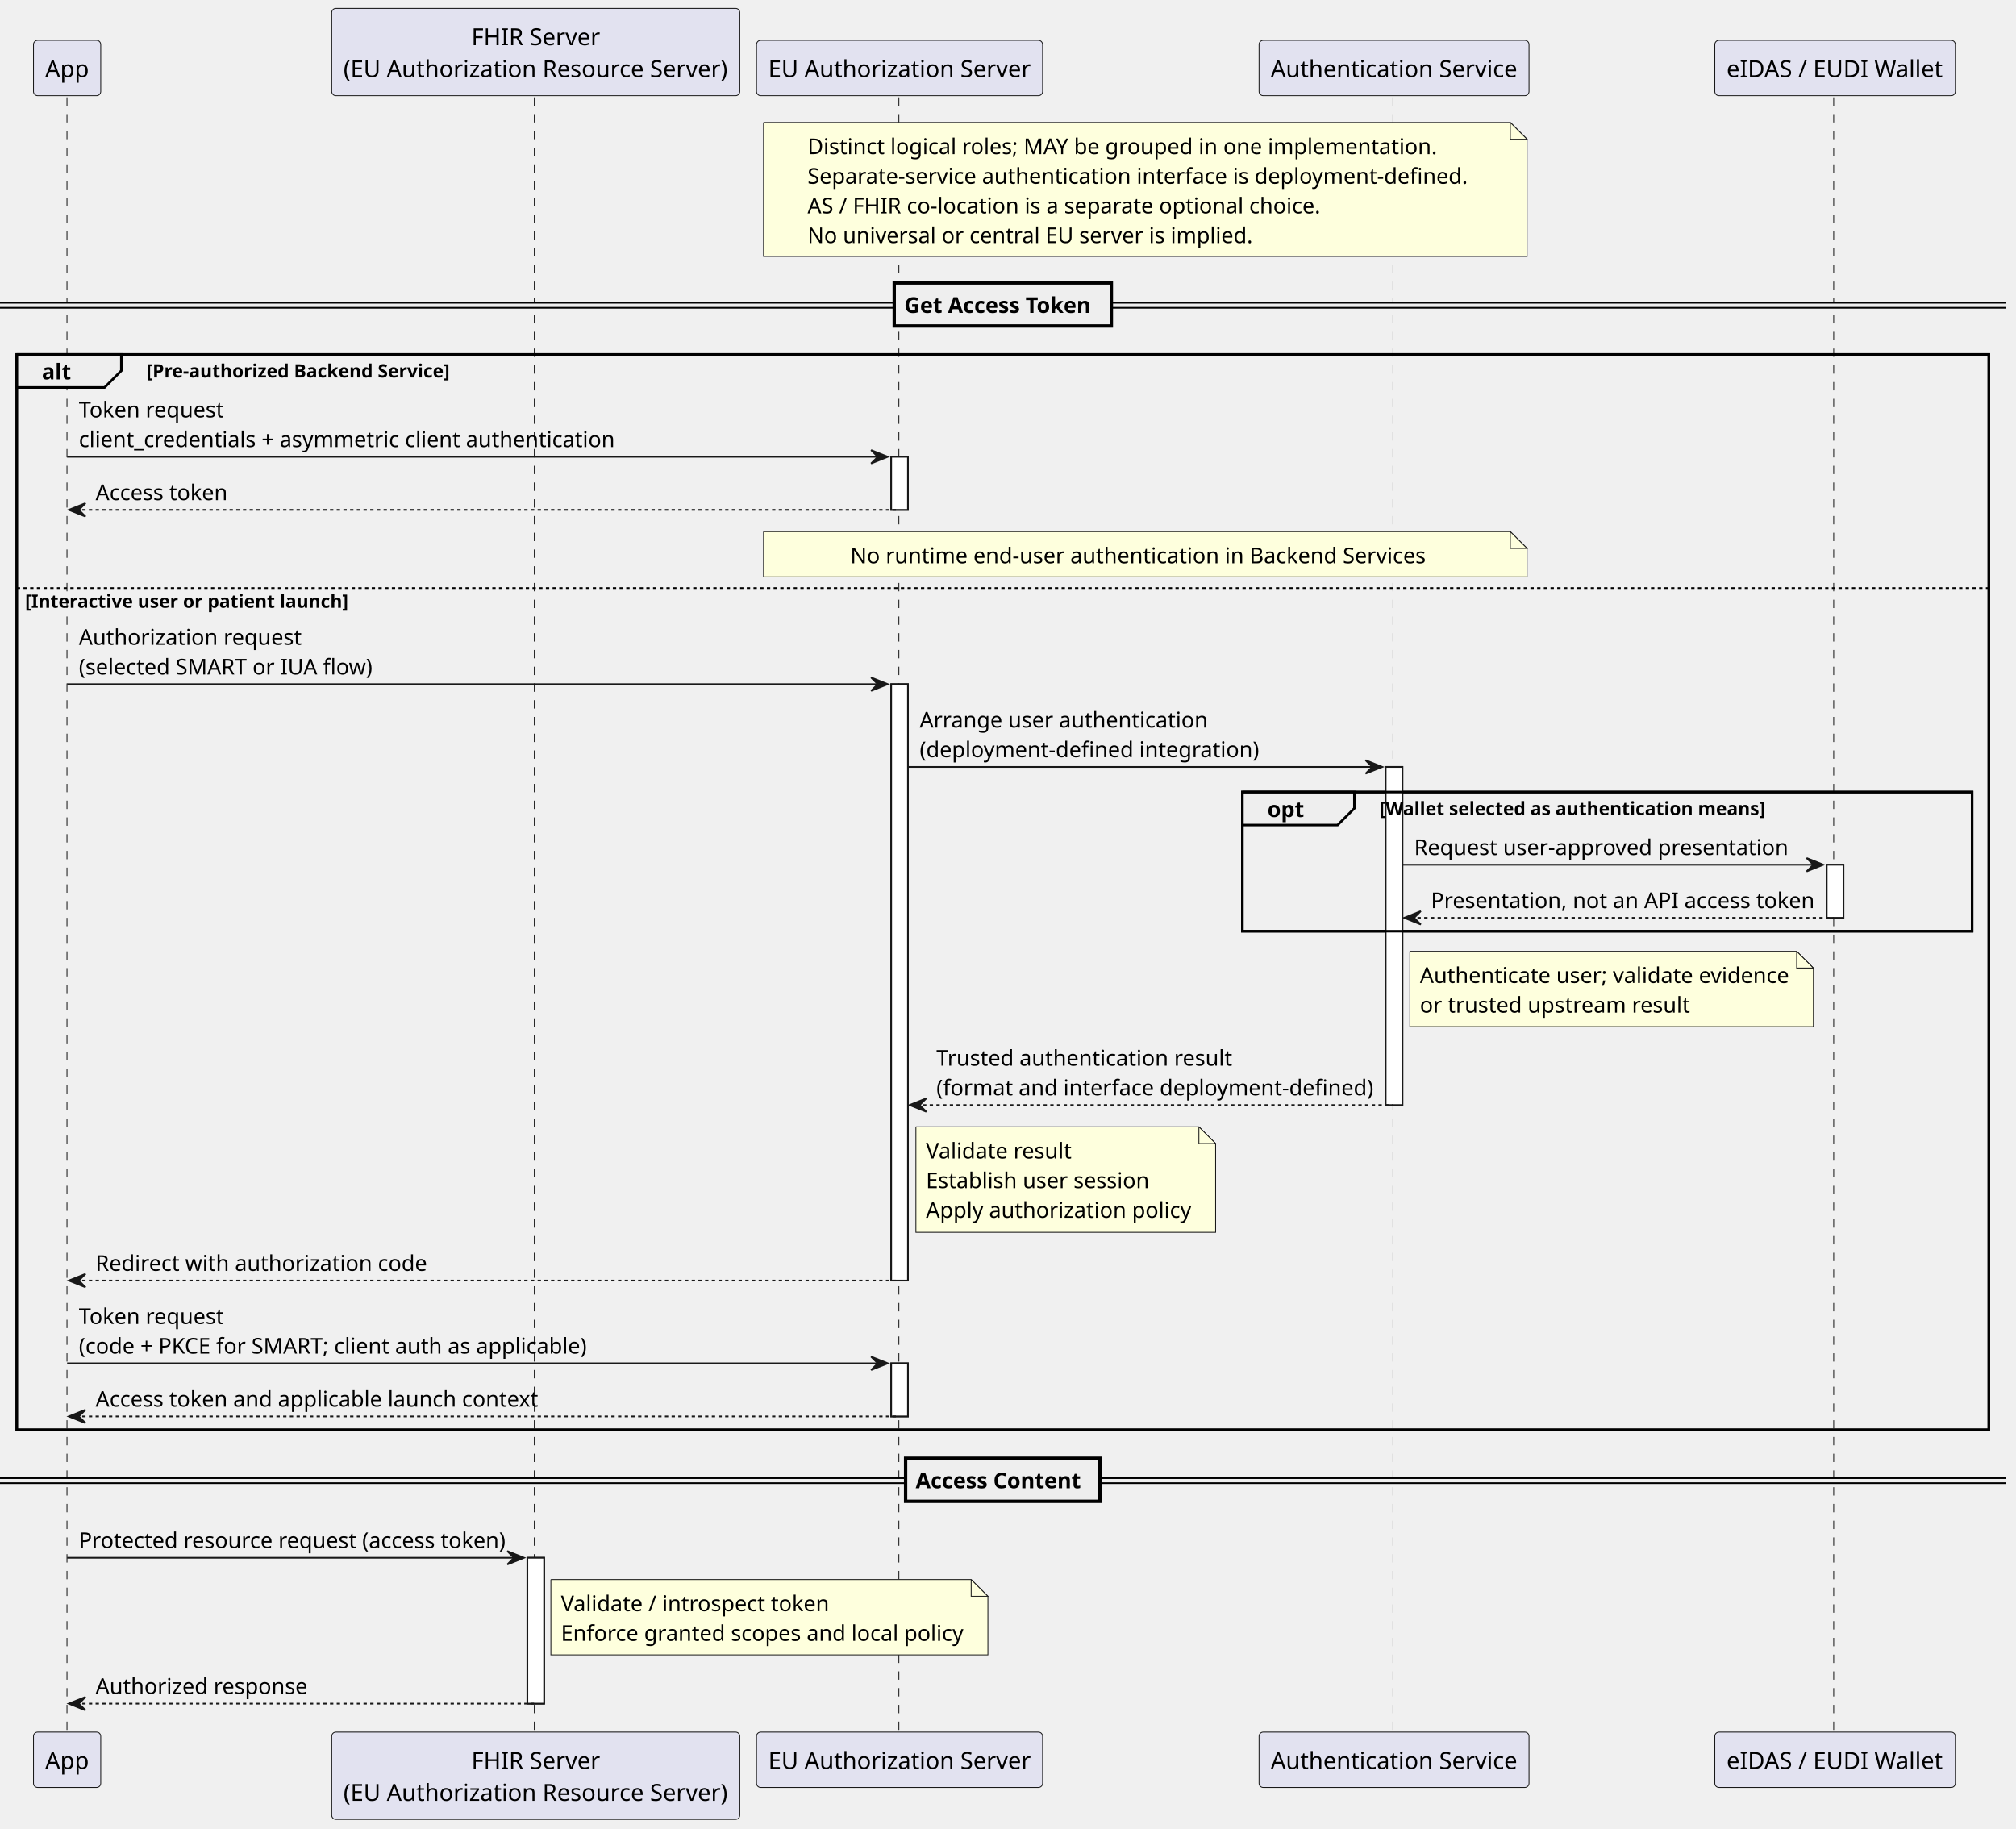
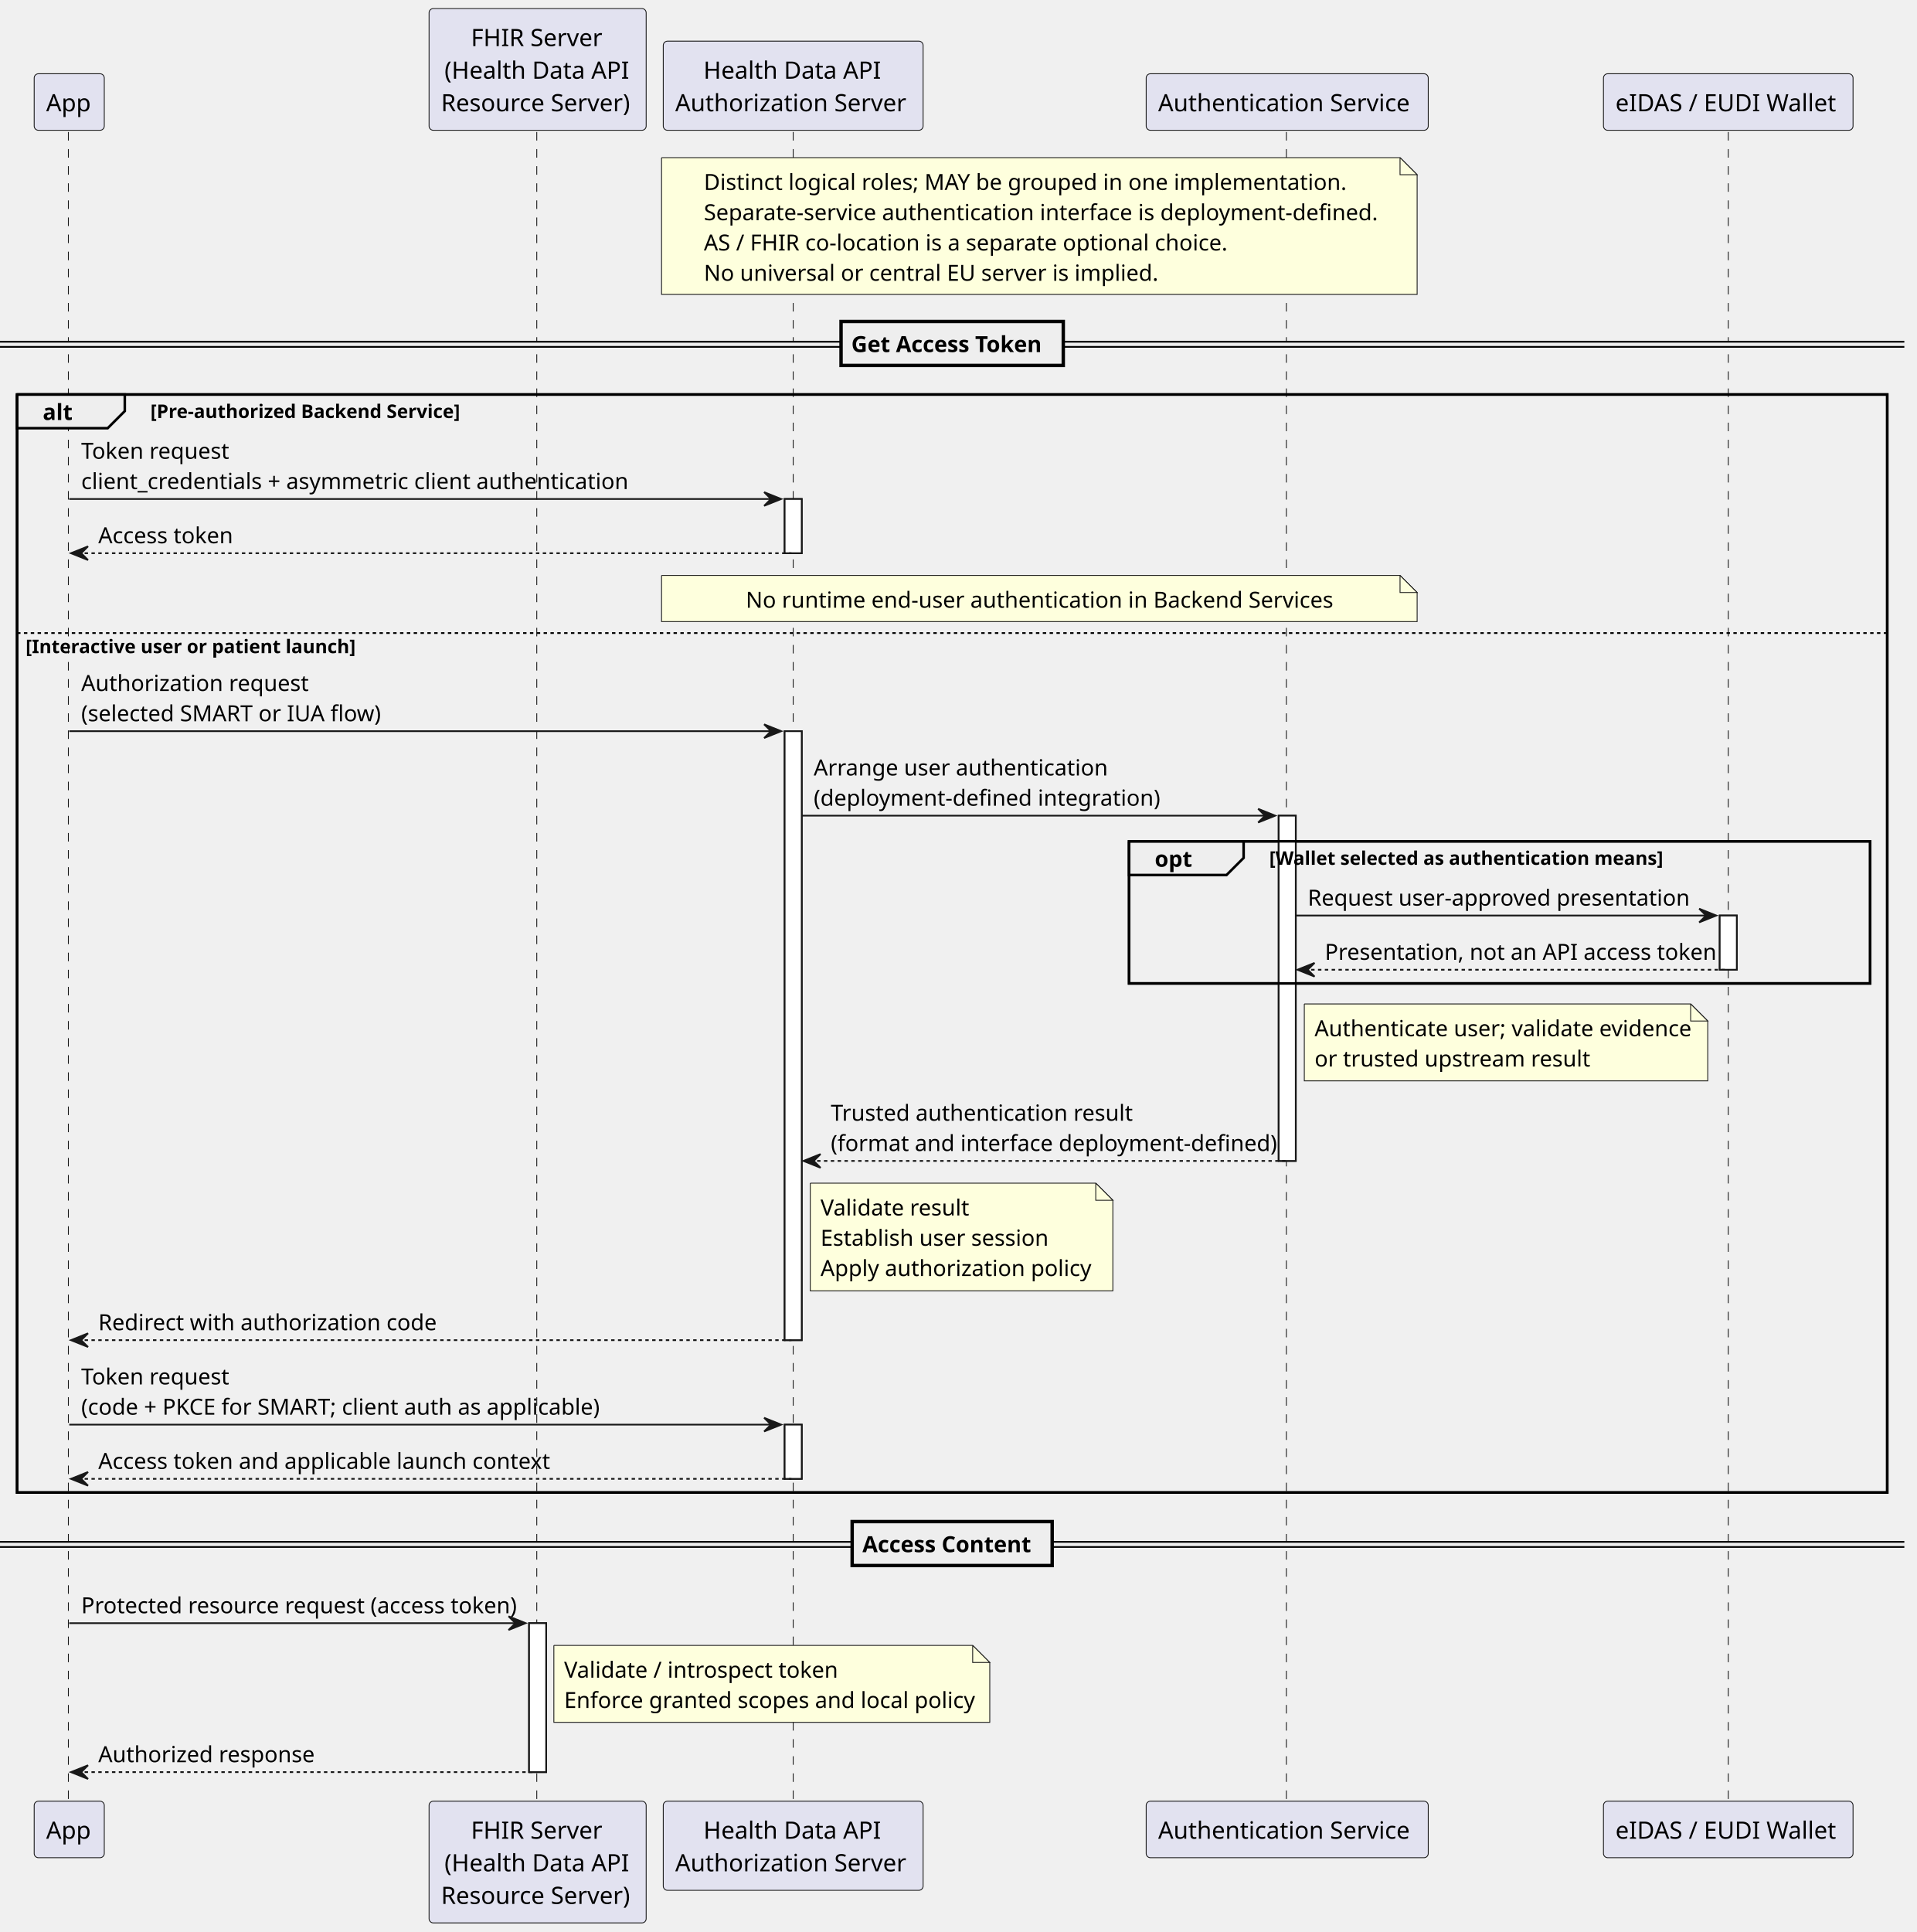
- <svg xmlns="http://www.w3.org/2000/svg" contentStyleType="text/css" data-diagram-type="SEQUENCE" preserveAspectRatio="none" version="1.1" viewBox="0 0 1204 1092" zoomAndPan="magnify">
+ <svg xmlns="http://www.w3.org/2000/svg" contentStyleType="text/css" preserveAspectRatio="none" version="1.1" viewBox="0 0 1121 1130" zoomAndPan="magnify">
  <defs />
  <g>
-     <g>
-       <rect fill="#FFFFFF" height="87.118" style="stroke:#181818;stroke-width:1;" width="10" x="314.962" y="930.298" />
-     </g>
-     <g>
-       <rect fill="#FFFFFF" height="31.706" style="stroke:#181818;stroke-width:1;" width="10" x="532.238" y="272.784" />
-     </g>
-     <g>
-       <rect fill="#FFFFFF" height="356.178" style="stroke:#181818;stroke-width:1;" width="10" x="532.238" y="408.59" />
-     </g>
-     <g>
-       <rect fill="#FFFFFF" height="31.706" style="stroke:#181818;stroke-width:1;" width="10" x="532.238" y="814.18" />
-     </g>
-     <g>
-       <rect fill="#FFFFFF" height="201.942" style="stroke:#181818;stroke-width:1;" width="10" x="827.552" y="458.002" />
-     </g>
-     <g>
-       <rect fill="#FFFFFF" height="31.706" style="stroke:#181818;stroke-width:1;" width="10" x="1090.95" y="516.414" />
-     </g>
-     <rect fill="none" height="642.22" style="stroke:#000000;stroke-width:1.5;" width="1177.777" x="10" y="211.666" />
-     <rect fill="none" height="83.118" style="stroke:#000000;stroke-width:1.5;" width="435.837" x="741.94" y="473.002" />
-     <g>
-       <rect fill="#000000" fill-opacity="0" height="977.28" width="8" x="36.083" y="58.136" />
-       <line style="stroke:#181818;stroke-width:0.5;stroke-dasharray:5.0,5.0;" x1="40" x2="40" y1="58.136" y2="1035.416" />
-     </g>
-     <g>
-       <rect fill="#000000" fill-opacity="0" height="977.28" width="8" x="315.962" y="58.136" />
-       <line style="stroke:#181818;stroke-width:0.5;stroke-dasharray:5.0,5.0;" x1="319.107" x2="319.107" y1="58.136" y2="1035.416" />
-     </g>
-     <g>
-       <rect fill="#000000" fill-opacity="0" height="977.28" width="8" x="533.238" y="58.136" />
-       <line style="stroke:#181818;stroke-width:0.5;stroke-dasharray:5.0,5.0;" x1="536.818" x2="536.818" y1="58.136" y2="1035.416" />
-     </g>
-     <g>
-       <rect fill="#000000" fill-opacity="0" height="977.28" width="8" x="828.552" y="58.136" />
-       <line style="stroke:#181818;stroke-width:0.5;stroke-dasharray:5.0,5.0;" x1="831.94" x2="831.94" y1="58.136" y2="1035.416" />
-     </g>
-     <g>
-       <rect fill="#000000" fill-opacity="0" height="977.28" width="8" x="1091.95" y="58.136" />
-       <line style="stroke:#181818;stroke-width:0.5;stroke-dasharray:5.0,5.0;" x1="1095.123" x2="1095.123" y1="58.136" y2="1035.416" />
-     </g>
-     <g class="participant participant-head" data-participant="App">
-       <rect fill="#E2E2F0" height="33.068" rx="2.5" ry="2.5" style="stroke:#181818;stroke-width:0.5;" width="40.166" x="20" y="24.068" />
-       <text fill="#000000" font-family="sans-serif" font-size="14" lengthAdjust="spacing" textLength="26.166" x="27" y="46.034">App</text>
-     </g>
-     <g class="participant participant-tail" data-participant="App">
-       <rect fill="#E2E2F0" height="33.068" rx="2.5" ry="2.5" style="stroke:#181818;stroke-width:0.5;" width="40.166" x="20" y="1034.416" />
-       <text fill="#000000" font-family="sans-serif" font-size="14" lengthAdjust="spacing" textLength="26.166" x="27" y="1056.382">App</text>
-     </g>
-     <g class="participant participant-head" data-participant="FHIR">
-       <rect fill="#E2E2F0" height="52.136" rx="2.5" ry="2.5" style="stroke:#181818;stroke-width:0.5;" width="243.711" x="198.107" y="5" />
-       <text fill="#000000" font-family="sans-serif" font-size="14" lengthAdjust="spacing" textLength="76.888" x="281.518" y="26.966">FHIR Server</text>
-       <text fill="#000000" font-family="sans-serif" font-size="14" lengthAdjust="spacing" textLength="229.711" x="205.107" y="46.034">(EU Authorization Resource Server)</text>
-     </g>
-     <g class="participant participant-tail" data-participant="FHIR">
-       <rect fill="#E2E2F0" height="52.136" rx="2.5" ry="2.5" style="stroke:#181818;stroke-width:0.5;" width="243.711" x="198.107" y="1034.416" />
-       <text fill="#000000" font-family="sans-serif" font-size="14" lengthAdjust="spacing" textLength="76.888" x="281.518" y="1056.382">FHIR Server</text>
-       <text fill="#000000" font-family="sans-serif" font-size="14" lengthAdjust="spacing" textLength="229.711" x="205.107" y="1075.45">(EU Authorization Resource Server)</text>
-     </g>
-     <g class="participant participant-head" data-participant="AS">
-       <rect fill="#E2E2F0" height="33.068" rx="2.5" ry="2.5" style="stroke:#181818;stroke-width:0.5;" width="170.841" x="451.818" y="24.068" />
-       <text fill="#000000" font-family="sans-serif" font-size="14" lengthAdjust="spacing" textLength="156.841" x="458.818" y="46.034">EU Authorization Server</text>
-     </g>
-     <g class="participant participant-tail" data-participant="AS">
-       <rect fill="#E2E2F0" height="33.068" rx="2.5" ry="2.5" style="stroke:#181818;stroke-width:0.5;" width="170.841" x="451.818" y="1034.416" />
-       <text fill="#000000" font-family="sans-serif" font-size="14" lengthAdjust="spacing" textLength="156.841" x="458.818" y="1056.382">EU Authorization Server</text>
-     </g>
-     <g class="participant participant-head" data-participant="AuthN">
-       <rect fill="#E2E2F0" height="33.068" rx="2.5" ry="2.5" style="stroke:#181818;stroke-width:0.5;" width="161.223" x="751.94" y="24.068" />
-       <text fill="#000000" font-family="sans-serif" font-size="14" lengthAdjust="spacing" textLength="147.223" x="758.94" y="46.034">Authentication Service</text>
-     </g>
-     <g class="participant participant-tail" data-participant="AuthN">
-       <rect fill="#E2E2F0" height="33.068" rx="2.5" ry="2.5" style="stroke:#181818;stroke-width:0.5;" width="161.223" x="751.94" y="1034.416" />
-       <text fill="#000000" font-family="sans-serif" font-size="14" lengthAdjust="spacing" textLength="147.223" x="758.94" y="1056.382">Authentication Service</text>
-     </g>
-     <g class="participant participant-head" data-participant="eIDAS">
-       <rect fill="#E2E2F0" height="33.068" rx="2.5" ry="2.5" style="stroke:#181818;stroke-width:0.5;" width="143.654" x="1024.123" y="24.068" />
-       <text fill="#000000" font-family="sans-serif" font-size="14" lengthAdjust="spacing" textLength="129.654" x="1031.123" y="46.034">eIDAS / EUDI Wallet</text>
-     </g>
-     <g class="participant participant-tail" data-participant="eIDAS">
-       <rect fill="#E2E2F0" height="33.068" rx="2.5" ry="2.5" style="stroke:#181818;stroke-width:0.5;" width="143.654" x="1024.123" y="1034.416" />
-       <text fill="#000000" font-family="sans-serif" font-size="14" lengthAdjust="spacing" textLength="129.654" x="1031.123" y="1056.382">eIDAS / EUDI Wallet</text>
-     </g>
-     <g>
-       <rect fill="#FFFFFF" height="87.118" style="stroke:#181818;stroke-width:1;" width="10" x="314.962" y="930.298" />
-     </g>
-     <g>
-       <rect fill="#FFFFFF" height="31.706" style="stroke:#181818;stroke-width:1;" width="10" x="532.238" y="272.784" />
-     </g>
-     <g>
-       <rect fill="#FFFFFF" height="356.178" style="stroke:#181818;stroke-width:1;" width="10" x="532.238" y="408.59" />
-     </g>
-     <g>
-       <rect fill="#FFFFFF" height="31.706" style="stroke:#181818;stroke-width:1;" width="10" x="532.238" y="814.18" />
-     </g>
-     <g>
-       <rect fill="#FFFFFF" height="201.942" style="stroke:#181818;stroke-width:1;" width="10" x="827.552" y="458.002" />
-     </g>
-     <g>
-       <rect fill="#FFFFFF" height="31.706" style="stroke:#181818;stroke-width:1;" width="10" x="1090.95" y="516.414" />
-     </g>
-     <path d="M456,73.136 L456,153.136 L912,153.136 L912,83.136 L902,73.136 L456,73.136" fill="#FEFFDD" style="stroke:#181818;stroke-width:0.5;" />
-     <path d="M902,73.136 L902,83.136 L912,83.136 L902,73.136" fill="#FEFFDD" style="stroke:#181818;stroke-width:0.5;" />
-     <text fill="#000000" font-family="sans-serif" font-size="13" lengthAdjust="spacing" textLength="377.325" x="482.261" y="92.033">Distinct logical roles; MAY be grouped in one implementation.</text>
-     <text fill="#000000" font-family="sans-serif" font-size="13" lengthAdjust="spacing" textLength="394.823" x="482.261" y="109.739">Separate-service authentication interface is deployment-defined.</text>
-     <text fill="#000000" font-family="sans-serif" font-size="13" lengthAdjust="spacing" textLength="306.592" x="482.261" y="127.445">AS / FHIR co-location is a separate optional choice.</text>
-     <text fill="#000000" font-family="sans-serif" font-size="13" lengthAdjust="spacing" textLength="266.123" x="482.261" y="145.151">No universal or central EU server is implied.</text>
-     <rect fill="#EEEEEE" height="3" style="stroke:#EEEEEE;stroke-width:1;" width="1197.777" x="0" y="180.813" />
-     <line style="stroke:#000000;stroke-width:1;" x1="0" x2="1197.777" y1="180.813" y2="180.813" />
-     <line style="stroke:#000000;stroke-width:1;" x1="0" x2="1197.777" y1="183.813" y2="183.813" />
-     <rect fill="#EEEEEE" height="25.706" style="stroke:#000000;stroke-width:2;" width="129.674" x="534.051" y="168.96" />
-     <text fill="#000000" font-family="sans-serif" font-size="13" font-weight="bold" lengthAdjust="spacing" textLength="112.294" x="540.051" y="186.857">Get Access Token</text>
-     <path d="M10,211.666 L72.459,211.666 L72.459,221.372 L62.459,231.372 L10,231.372 L10,211.666" fill="#EEEEEE" style="stroke:#000000;stroke-width:1.5;" />
-     <rect fill="none" height="642.22" style="stroke:#000000;stroke-width:1.5;" width="1177.777" x="10" y="211.666" />
-     <text fill="#000000" font-family="sans-serif" font-size="13" font-weight="bold" lengthAdjust="spacing" textLength="17.459" x="25" y="226.563">alt</text>
-     <text fill="#000000" font-family="sans-serif" font-size="11" font-weight="bold" lengthAdjust="spacing" textLength="181.334" x="87.459" y="225.425">[Pre-authorized Backend Service]</text>
-     <g class="message" data-participant-1="App" data-participant-2="AS">
-       <polygon fill="#181818" points="520.238,268.784,530.238,272.784,520.238,276.784,524.238,272.784" style="stroke:#181818;stroke-width:1;" />
-       <line style="stroke:#181818;stroke-width:1;" x1="40.083" x2="526.238" y1="272.784" y2="272.784" />
-       <text fill="#000000" font-family="sans-serif" font-size="13" lengthAdjust="spacing" textLength="87.763" x="47.083" y="249.269">Token request</text>
-       <text fill="#000000" font-family="sans-serif" font-size="13" lengthAdjust="spacing" textLength="320.359" x="47.083" y="266.975">client_credentials + asymmetric client authentication</text>
-     </g>
-     <g class="message" data-participant-1="AS" data-participant-2="App">
-       <polygon fill="#181818" points="51.083,300.49,41.083,304.49,51.083,308.49,47.083,304.49" style="stroke:#181818;stroke-width:1;" />
-       <line style="stroke:#181818;stroke-width:1;stroke-dasharray:2.0,2.0;" x1="45.083" x2="536.238" y1="304.49" y2="304.49" />
-       <text fill="#000000" font-family="sans-serif" font-size="13" lengthAdjust="spacing" textLength="78.819" x="57.083" y="298.681">Access token</text>
-     </g>
-     <path d="M456,317.49 L456,344.49 L912,344.49 L912,327.49 L902,317.49 L456,317.49" fill="#FEFFDD" style="stroke:#181818;stroke-width:0.5;" />
-     <path d="M902,317.49 L902,327.49 L912,327.49 L902,317.49" fill="#FEFFDD" style="stroke:#181818;stroke-width:0.5;" />
-     <text fill="#000000" font-family="sans-serif" font-size="13" lengthAdjust="spacing" textLength="343.72" x="507.813" y="336.387">No runtime end-user authentication in Backend Services</text>
-     <line style="stroke:#000000;stroke-width:1;stroke-dasharray:2.0,2.0;" x1="10" x2="1187.777" y1="351.196" y2="351.196" />
-     <text fill="#000000" font-family="sans-serif" font-size="11" font-weight="bold" lengthAdjust="spacing" textLength="193.247" x="15" y="362.955">[Interactive user or patient launch]</text>
-     <g class="message" data-participant-1="App" data-participant-2="AS">
-       <polygon fill="#181818" points="520.238,404.59,530.238,408.59,520.238,412.59,524.238,408.59" style="stroke:#181818;stroke-width:1;" />
-       <line style="stroke:#181818;stroke-width:1;" x1="40.083" x2="526.238" y1="408.59" y2="408.59" />
-       <text fill="#000000" font-family="sans-serif" font-size="13" lengthAdjust="spacing" textLength="133.367" x="47.083" y="385.075">Authorization request</text>
-       <text fill="#000000" font-family="sans-serif" font-size="13" lengthAdjust="spacing" textLength="175.734" x="47.083" y="402.781">(selected SMART or IUA flow)</text>
-     </g>
-     <g class="message" data-participant-1="AS" data-participant-2="AuthN">
-       <polygon fill="#181818" points="815.552,454.002,825.552,458.002,815.552,462.002,819.552,458.002" style="stroke:#181818;stroke-width:1;" />
-       <line style="stroke:#181818;stroke-width:1;" x1="542.238" x2="821.552" y1="458.002" y2="458.002" />
-       <text fill="#000000" font-family="sans-serif" font-size="13" lengthAdjust="spacing" textLength="172.367" x="549.238" y="434.487">Arrange user authentication</text>
-       <text fill="#000000" font-family="sans-serif" font-size="13" lengthAdjust="spacing" textLength="203.281" x="549.238" y="452.193">(deployment-defined integration)</text>
-     </g>
-     <path d="M741.94,473.002 L808.858,473.002 L808.858,482.708 L798.858,492.708 L741.94,492.708 L741.94,473.002" fill="#EEEEEE" style="stroke:#000000;stroke-width:1.5;" />
-     <rect fill="none" height="83.118" style="stroke:#000000;stroke-width:1.5;" width="435.837" x="741.94" y="473.002" />
-     <text fill="#000000" font-family="sans-serif" font-size="13" font-weight="bold" lengthAdjust="spacing" textLength="21.918" x="756.94" y="487.899">opt</text>
-     <text fill="#000000" font-family="sans-serif" font-size="11" font-weight="bold" lengthAdjust="spacing" textLength="230.646" x="823.858" y="486.761">[Wallet selected as authentication means]</text>
-     <g class="message" data-participant-1="AuthN" data-participant-2="eIDAS">
-       <polygon fill="#181818" points="1078.95,512.414,1088.95,516.414,1078.95,520.414,1082.95,516.414" style="stroke:#181818;stroke-width:1;" />
-       <line style="stroke:#181818;stroke-width:1;" x1="837.552" x2="1084.95" y1="516.414" y2="516.414" />
-       <text fill="#000000" font-family="sans-serif" font-size="13" lengthAdjust="spacing" textLength="224.276" x="844.552" y="510.605">Request user-approved presentation</text>
-     </g>
-     <g class="message" data-participant-1="eIDAS" data-participant-2="AuthN">
-       <polygon fill="#181818" points="848.552,544.12,838.552,548.12,848.552,552.12,844.552,548.12" style="stroke:#181818;stroke-width:1;" />
-       <line style="stroke:#181818;stroke-width:1;stroke-dasharray:2.0,2.0;" x1="842.552" x2="1094.95" y1="548.12" y2="548.12" />
-       <text fill="#000000" font-family="sans-serif" font-size="13" lengthAdjust="spacing" textLength="229.398" x="854.552" y="542.311">Presentation, not an API access token</text>
-     </g>
-     <path d="M842,568.12 L842,613.12 L1083,613.12 L1083,578.12 L1073,568.12 L842,568.12" fill="#FEFFDD" style="stroke:#181818;stroke-width:0.5;" />
-     <path d="M1073,568.12 L1073,578.12 L1083,578.12 L1073,568.12" fill="#FEFFDD" style="stroke:#181818;stroke-width:0.5;" />
-     <text fill="#000000" font-family="sans-serif" font-size="13" lengthAdjust="spacing" textLength="220.766" x="848" y="587.017">Authenticate user; validate evidence</text>
-     <text fill="#000000" font-family="sans-serif" font-size="13" lengthAdjust="spacing" textLength="161.824" x="848" y="604.723">or trusted upstream result</text>
-     <g class="message" data-participant-1="AuthN" data-participant-2="AS">
-       <polygon fill="#181818" points="553.238,655.944,543.238,659.944,553.238,663.944,549.238,659.944" style="stroke:#181818;stroke-width:1;" />
-       <line style="stroke:#181818;stroke-width:1;stroke-dasharray:2.0,2.0;" x1="547.238" x2="831.552" y1="659.944" y2="659.944" />
-       <text fill="#000000" font-family="sans-serif" font-size="13" lengthAdjust="spacing" textLength="177.593" x="559.238" y="636.429">Trusted authentication result</text>
-       <text fill="#000000" font-family="sans-serif" font-size="13" lengthAdjust="spacing" textLength="261.313" x="559.238" y="654.135">(format and interface deployment-defined)</text>
-     </g>
-     <path d="M547,672.944 L547,735.944 L726,735.944 L726,682.944 L716,672.944 L547,672.944" fill="#FEFFDD" style="stroke:#181818;stroke-width:0.5;" />
-     <path d="M716,672.944 L716,682.944 L726,682.944 L716,672.944" fill="#FEFFDD" style="stroke:#181818;stroke-width:0.5;" />
-     <text fill="#000000" font-family="sans-serif" font-size="13" lengthAdjust="spacing" textLength="87.503" x="553" y="691.841">Validate result</text>
-     <text fill="#000000" font-family="sans-serif" font-size="13" lengthAdjust="spacing" textLength="133.393" x="553" y="709.547">Establish user session</text>
-     <text fill="#000000" font-family="sans-serif" font-size="13" lengthAdjust="spacing" textLength="158.47" x="553" y="727.253">Apply authorization policy</text>
-     <g class="message" data-participant-1="AS" data-participant-2="App">
-       <polygon fill="#181818" points="51.083,760.768,41.083,764.768,51.083,768.768,47.083,764.768" style="stroke:#181818;stroke-width:1;" />
-       <line style="stroke:#181818;stroke-width:1;stroke-dasharray:2.0,2.0;" x1="45.083" x2="536.238" y1="764.768" y2="764.768" />
-       <text fill="#000000" font-family="sans-serif" font-size="13" lengthAdjust="spacing" textLength="198.263" x="57.083" y="758.959">Redirect with authorization code</text>
-     </g>
-     <g class="message" data-participant-1="App" data-participant-2="AS">
-       <polygon fill="#181818" points="520.238,810.18,530.238,814.18,520.238,818.18,524.238,814.18" style="stroke:#181818;stroke-width:1;" />
-       <line style="stroke:#181818;stroke-width:1;" x1="40.083" x2="526.238" y1="814.18" y2="814.18" />
-       <text fill="#000000" font-family="sans-serif" font-size="13" lengthAdjust="spacing" textLength="87.763" x="47.083" y="790.665">Token request</text>
-       <text fill="#000000" font-family="sans-serif" font-size="13" lengthAdjust="spacing" textLength="303.589" x="47.083" y="808.371">(code + PKCE for SMART; client auth as applicable)</text>
-     </g>
-     <g class="message" data-participant-1="AS" data-participant-2="App">
-       <polygon fill="#181818" points="51.083,841.886,41.083,845.886,51.083,849.886,47.083,845.886" style="stroke:#181818;stroke-width:1;" />
-       <line style="stroke:#181818;stroke-width:1;stroke-dasharray:2.0,2.0;" x1="45.083" x2="536.238" y1="845.886" y2="845.886" />
-       <text fill="#000000" font-family="sans-serif" font-size="13" lengthAdjust="spacing" textLength="264.589" x="57.083" y="840.077">Access token and applicable launch context</text>
-     </g>
-     <rect fill="#EEEEEE" height="3" style="stroke:#EEEEEE;stroke-width:1;" width="1197.777" x="0" y="882.739" />
-     <line style="stroke:#000000;stroke-width:1;" x1="0" x2="1197.777" y1="882.739" y2="882.739" />
-     <line style="stroke:#000000;stroke-width:1;" x1="0" x2="1197.777" y1="885.739" y2="885.739" />
-     <rect fill="#EEEEEE" height="25.706" style="stroke:#000000;stroke-width:2;" width="116.076" x="540.85" y="870.886" />
-     <text fill="#000000" font-family="sans-serif" font-size="13" font-weight="bold" lengthAdjust="spacing" textLength="98.696" x="546.85" y="888.783">Access Content</text>
-     <g class="message" data-participant-1="App" data-participant-2="FHIR">
-       <polygon fill="#181818" points="302.962,926.298,312.962,930.298,302.962,934.298,306.962,930.298" style="stroke:#181818;stroke-width:1;" />
-       <line style="stroke:#181818;stroke-width:1;" x1="40.083" x2="308.962" y1="930.298" y2="930.298" />
-       <text fill="#000000" font-family="sans-serif" font-size="13" lengthAdjust="spacing" textLength="255.879" x="47.083" y="924.489">Protected resource request (access token)</text>
-     </g>
-     <path d="M329,943.298 L329,988.298 L590,988.298 L590,953.298 L580,943.298 L329,943.298" fill="#FEFFDD" style="stroke:#181818;stroke-width:0.5;" />
-     <path d="M580,943.298 L580,953.298 L590,953.298 L580,943.298" fill="#FEFFDD" style="stroke:#181818;stroke-width:0.5;" />
-     <text fill="#000000" font-family="sans-serif" font-size="13" lengthAdjust="spacing" textLength="160.758" x="335" y="962.195">Validate / introspect token</text>
-     <text fill="#000000" font-family="sans-serif" font-size="13" lengthAdjust="spacing" textLength="240.903" x="335" y="979.901">Enforce granted scopes and local policy</text>
-     <g class="message" data-participant-1="FHIR" data-participant-2="App">
-       <polygon fill="#181818" points="51.083,1013.416,41.083,1017.416,51.083,1021.416,47.083,1017.416" style="stroke:#181818;stroke-width:1;" />
-       <line style="stroke:#181818;stroke-width:1;stroke-dasharray:2.0,2.0;" x1="45.083" x2="318.962" y1="1017.416" y2="1017.416" />
-       <text fill="#000000" font-family="sans-serif" font-size="13" lengthAdjust="spacing" textLength="126.854" x="57.083" y="1011.607">Authorized response</text>
-     </g>
+     <rect fill="#FFFFFF" height="87.118" style="stroke:#181818;stroke-width:1.0;" width="10" x="309.5" y="949.366" />
+     <rect fill="#FFFFFF" height="31.706" style="stroke:#181818;stroke-width:1.0;" width="10" x="459" y="291.852" />
+     <rect fill="#FFFFFF" height="356.178" style="stroke:#181818;stroke-width:1.0;" width="10" x="459" y="427.658" />
+     <rect fill="#FFFFFF" height="31.706" style="stroke:#181818;stroke-width:1.0;" width="10" x="459" y="833.248" />
+     <rect fill="#FFFFFF" height="201.942" style="stroke:#181818;stroke-width:1.0;" width="10" x="748" y="477.07" />
+     <rect fill="#FFFFFF" height="31.706" style="stroke:#181818;stroke-width:1.0;" width="10" x="1006" y="535.482" />
+     <rect fill="none" height="642.22" style="stroke:#000000;stroke-width:1.5;" width="1094" x="10" y="230.734" />
+     <rect fill="none" height="83.118" style="stroke:#000000;stroke-width:1.5;" width="433.5" x="660.5" y="492.07" />
+     <line style="stroke:#181818;stroke-width:0.5;stroke-dasharray:5.0,5.0;" x1="40" x2="40" y1="77.204" y2="1054.484" />
+     <line style="stroke:#181818;stroke-width:0.5;stroke-dasharray:5.0,5.0;" x1="314" x2="314" y1="77.204" y2="1054.484" />
+     <line style="stroke:#181818;stroke-width:0.5;stroke-dasharray:5.0,5.0;" x1="464" x2="464" y1="77.204" y2="1054.484" />
+     <line style="stroke:#181818;stroke-width:0.5;stroke-dasharray:5.0,5.0;" x1="752.5" x2="752.5" y1="77.204" y2="1054.484" />
+     <line style="stroke:#181818;stroke-width:0.5;stroke-dasharray:5.0,5.0;" x1="1011" x2="1011" y1="77.204" y2="1054.484" />
+     <rect fill="#E2E2F0" height="33.068" rx="2.5" ry="2.5" style="stroke:#181818;stroke-width:0.5;" width="41" x="20" y="43.136" />
+     <text fill="#000000" font-family="sans-serif" font-size="14" lengthAdjust="spacing" textLength="27" x="27" y="65.102">App</text>
+     <rect fill="#E2E2F0" height="33.068" rx="2.5" ry="2.5" style="stroke:#181818;stroke-width:0.5;" width="41" x="20" y="1053.484" />
+     <text fill="#000000" font-family="sans-serif" font-size="14" lengthAdjust="spacing" textLength="27" x="27" y="1075.45">App</text>
+     <rect fill="#E2E2F0" height="71.204" rx="2.5" ry="2.5" style="stroke:#181818;stroke-width:0.5;" width="127" x="251" y="5" />
+     <text fill="#000000" font-family="sans-serif" font-size="14" lengthAdjust="spacing" textLength="78" x="275.5" y="26.966">FHIR Server</text>
+     <text fill="#000000" font-family="sans-serif" font-size="14" lengthAdjust="spacing" textLength="109" x="260" y="46.034">(Health Data API</text>
+     <text fill="#000000" font-family="sans-serif" font-size="14" lengthAdjust="spacing" textLength="113" x="258" y="65.102">Resource Server)</text>
+     <rect fill="#E2E2F0" height="71.204" rx="2.5" ry="2.5" style="stroke:#181818;stroke-width:0.5;" width="127" x="251" y="1053.484" />
+     <text fill="#000000" font-family="sans-serif" font-size="14" lengthAdjust="spacing" textLength="78" x="275.5" y="1075.45">FHIR Server</text>
+     <text fill="#000000" font-family="sans-serif" font-size="14" lengthAdjust="spacing" textLength="109" x="260" y="1094.518">(Health Data API</text>
+     <text fill="#000000" font-family="sans-serif" font-size="14" lengthAdjust="spacing" textLength="113" x="258" y="1113.586">Resource Server)</text>
+     <rect fill="#E2E2F0" height="52.136" rx="2.5" ry="2.5" style="stroke:#181818;stroke-width:0.5;" width="152" x="388" y="24.068" />
+     <text fill="#000000" font-family="sans-serif" font-size="14" lengthAdjust="spacing" textLength="105" x="411.5" y="46.034">Health Data API</text>
+     <text fill="#000000" font-family="sans-serif" font-size="14" lengthAdjust="spacing" textLength="138" x="395" y="65.102">Authorization Server</text>
+     <rect fill="#E2E2F0" height="52.136" rx="2.5" ry="2.5" style="stroke:#181818;stroke-width:0.5;" width="152" x="388" y="1053.484" />
+     <text fill="#000000" font-family="sans-serif" font-size="14" lengthAdjust="spacing" textLength="105" x="411.5" y="1075.45">Health Data API</text>
+     <text fill="#000000" font-family="sans-serif" font-size="14" lengthAdjust="spacing" textLength="138" x="395" y="1094.518">Authorization Server</text>
+     <rect fill="#E2E2F0" height="33.068" rx="2.5" ry="2.5" style="stroke:#181818;stroke-width:0.5;" width="165" x="670.5" y="43.136" />
+     <text fill="#000000" font-family="sans-serif" font-size="14" lengthAdjust="spacing" textLength="151" x="677.5" y="65.102">Authentication Service</text>
+     <rect fill="#E2E2F0" height="33.068" rx="2.5" ry="2.5" style="stroke:#181818;stroke-width:0.5;" width="165" x="670.5" y="1053.484" />
+     <text fill="#000000" font-family="sans-serif" font-size="14" lengthAdjust="spacing" textLength="151" x="677.5" y="1075.45">Authentication Service</text>
+     <rect fill="#E2E2F0" height="33.068" rx="2.5" ry="2.5" style="stroke:#181818;stroke-width:0.5;" width="146" x="938" y="43.136" />
+     <text fill="#000000" font-family="sans-serif" font-size="14" lengthAdjust="spacing" textLength="132" x="945" y="65.102">eIDAS / EUDI Wallet</text>
+     <rect fill="#E2E2F0" height="33.068" rx="2.5" ry="2.5" style="stroke:#181818;stroke-width:0.5;" width="146" x="938" y="1053.484" />
+     <text fill="#000000" font-family="sans-serif" font-size="14" lengthAdjust="spacing" textLength="132" x="945" y="1075.45">eIDAS / EUDI Wallet</text>
+     <rect fill="#FFFFFF" height="87.118" style="stroke:#181818;stroke-width:1.0;" width="10" x="309.5" y="949.366" />
+     <rect fill="#FFFFFF" height="31.706" style="stroke:#181818;stroke-width:1.0;" width="10" x="459" y="291.852" />
+     <rect fill="#FFFFFF" height="356.178" style="stroke:#181818;stroke-width:1.0;" width="10" x="459" y="427.658" />
+     <rect fill="#FFFFFF" height="31.706" style="stroke:#181818;stroke-width:1.0;" width="10" x="459" y="833.248" />
+     <rect fill="#FFFFFF" height="201.942" style="stroke:#181818;stroke-width:1.0;" width="10" x="748" y="477.07" />
+     <rect fill="#FFFFFF" height="31.706" style="stroke:#181818;stroke-width:1.0;" width="10" x="1006" y="535.482" />
+     <path d="M387,92.204 L387,172.204 L829,172.204 L829,102.204 L819,92.204 L387,92.204 " fill="#FEFFDD" style="stroke:#181818;stroke-width:0.5;" />
+     <path d="M819,92.204 L819,102.204 L829,102.204 L819,92.204 " fill="#FEFFDD" style="stroke:#181818;stroke-width:0.5;" />
+     <text fill="#000000" font-family="sans-serif" font-size="13" lengthAdjust="spacing" textLength="366" x="411.75" y="111.101">Distinct logical roles; MAY be grouped in one implementation.</text>
+     <text fill="#000000" font-family="sans-serif" font-size="13" lengthAdjust="spacing" textLength="384" x="411.75" y="128.807">Separate-service authentication interface is deployment-defined.</text>
+     <text fill="#000000" font-family="sans-serif" font-size="13" lengthAdjust="spacing" textLength="298" x="411.75" y="146.513">AS / FHIR co-location is a separate optional choice.</text>
+     <text fill="#000000" font-family="sans-serif" font-size="13" lengthAdjust="spacing" textLength="257" x="411.75" y="164.219">No universal or central EU server is implied.</text>
+     <rect fill="#EEEEEE" height="3" style="stroke:#EEEEEE;stroke-width:1.0;" width="1114" x="0" y="199.881" />
+     <line style="stroke:#000000;stroke-width:1.0;" x1="0" x2="1114" y1="199.881" y2="199.881" />
+     <line style="stroke:#000000;stroke-width:1.0;" x1="0" x2="1114" y1="202.881" y2="202.881" />
+     <rect fill="#EEEEEE" height="25.706" style="stroke:#000000;stroke-width:2.0;" width="130" x="492" y="188.028" />
+     <text fill="#000000" font-family="sans-serif" font-size="13" font-weight="bold" lengthAdjust="spacing" textLength="113" x="498" y="205.925">Get Access Token</text>
+     <path d="M10,230.734 L73,230.734 L73,240.44 L63,250.44 L10,250.44 L10,230.734 " fill="#EEEEEE" style="stroke:#000000;stroke-width:1.5;" />
+     <rect fill="none" height="642.22" style="stroke:#000000;stroke-width:1.5;" width="1094" x="10" y="230.734" />
+     <text fill="#000000" font-family="sans-serif" font-size="13" font-weight="bold" lengthAdjust="spacing" textLength="18" x="25" y="245.631">alt</text>
+     <text fill="#000000" font-family="sans-serif" font-size="11" font-weight="bold" lengthAdjust="spacing" textLength="185" x="88" y="244.493">[Pre-authorized Backend Service]</text>
+     <polygon fill="#181818" points="447,287.852,457,291.852,447,295.852,451,291.852" style="stroke:#181818;stroke-width:1.0;" />
+     <line style="stroke:#181818;stroke-width:1.0;" x1="40.5" x2="453" y1="291.852" y2="291.852" />
+     <text fill="#000000" font-family="sans-serif" font-size="13" lengthAdjust="spacing" textLength="86" x="47.5" y="268.337">Token request</text>
+     <text fill="#000000" font-family="sans-serif" font-size="13" lengthAdjust="spacing" textLength="312" x="47.5" y="286.043">client_credentials + asymmetric client authentication</text>
+     <polygon fill="#181818" points="51.5,319.558,41.5,323.558,51.5,327.558,47.5,323.558" style="stroke:#181818;stroke-width:1.0;" />
+     <line style="stroke:#181818;stroke-width:1.0;stroke-dasharray:2.0,2.0;" x1="45.5" x2="463" y1="323.558" y2="323.558" />
+     <text fill="#000000" font-family="sans-serif" font-size="13" lengthAdjust="spacing" textLength="77" x="57.5" y="317.749">Access token</text>
+     <path d="M387,336.558 L387,363.558 L829,363.558 L829,346.558 L819,336.558 L387,336.558 " fill="#FEFFDD" style="stroke:#181818;stroke-width:0.5;" />
+     <path d="M819,336.558 L819,346.558 L829,346.558 L819,336.558 " fill="#FEFFDD" style="stroke:#181818;stroke-width:0.5;" />
+     <text fill="#000000" font-family="sans-serif" font-size="13" lengthAdjust="spacing" textLength="335" x="436.25" y="355.455">No runtime end-user authentication in Backend Services</text>
+     <line style="stroke:#000000;stroke-width:1.0;stroke-dasharray:2.0,2.0;" x1="10" x2="1104" y1="370.264" y2="370.264" />
+     <text fill="#000000" font-family="sans-serif" font-size="11" font-weight="bold" lengthAdjust="spacing" textLength="196" x="15" y="382.023">[Interactive user or patient launch]</text>
+     <polygon fill="#181818" points="447,423.658,457,427.658,447,431.658,451,427.658" style="stroke:#181818;stroke-width:1.0;" />
+     <line style="stroke:#181818;stroke-width:1.0;" x1="40.5" x2="453" y1="427.658" y2="427.658" />
+     <text fill="#000000" font-family="sans-serif" font-size="13" lengthAdjust="spacing" textLength="131" x="47.5" y="404.143">Authorization request</text>
+     <text fill="#000000" font-family="sans-serif" font-size="13" lengthAdjust="spacing" textLength="171" x="47.5" y="421.849">(selected SMART or IUA flow)</text>
+     <polygon fill="#181818" points="736,473.07,746,477.07,736,481.07,740,477.07" style="stroke:#181818;stroke-width:1.0;" />
+     <line style="stroke:#181818;stroke-width:1.0;" x1="469" x2="742" y1="477.07" y2="477.07" />
+     <text fill="#000000" font-family="sans-serif" font-size="13" lengthAdjust="spacing" textLength="168" x="476" y="453.555">Arrange user authentication</text>
+     <text fill="#000000" font-family="sans-serif" font-size="13" lengthAdjust="spacing" textLength="200" x="476" y="471.261">(deployment-defined integration)</text>
+     <path d="M660.5,492.07 L727.5,492.07 L727.5,501.776 L717.5,511.776 L660.5,511.776 L660.5,492.07 " fill="#EEEEEE" style="stroke:#000000;stroke-width:1.5;" />
+     <rect fill="none" height="83.118" style="stroke:#000000;stroke-width:1.5;" width="433.5" x="660.5" y="492.07" />
+     <text fill="#000000" font-family="sans-serif" font-size="13" font-weight="bold" lengthAdjust="spacing" textLength="22" x="675.5" y="506.967">opt</text>
+     <text fill="#000000" font-family="sans-serif" font-size="11" font-weight="bold" lengthAdjust="spacing" textLength="235" x="742.5" y="505.829">[Wallet selected as authentication means]</text>
+     <polygon fill="#181818" points="994,531.482,1004,535.482,994,539.482,998,535.482" style="stroke:#181818;stroke-width:1.0;" />
+     <line style="stroke:#181818;stroke-width:1.0;" x1="758" x2="1000" y1="535.482" y2="535.482" />
+     <text fill="#000000" font-family="sans-serif" font-size="13" lengthAdjust="spacing" textLength="220" x="765" y="529.673">Request user-approved presentation</text>
+     <polygon fill="#181818" points="769,563.188,759,567.188,769,571.188,765,567.188" style="stroke:#181818;stroke-width:1.0;" />
+     <line style="stroke:#181818;stroke-width:1.0;stroke-dasharray:2.0,2.0;" x1="763" x2="1010" y1="567.188" y2="567.188" />
+     <text fill="#000000" font-family="sans-serif" font-size="13" lengthAdjust="spacing" textLength="224" x="775" y="561.379">Presentation, not an API access token</text>
+     <path d="M763,587.188 L763,632.188 L999,632.188 L999,597.188 L989,587.188 L763,587.188 " fill="#FEFFDD" style="stroke:#181818;stroke-width:0.5;" />
+     <path d="M989,587.188 L989,597.188 L999,597.188 L989,587.188 " fill="#FEFFDD" style="stroke:#181818;stroke-width:0.5;" />
+     <text fill="#000000" font-family="sans-serif" font-size="13" lengthAdjust="spacing" textLength="215" x="769" y="606.085">Authenticate user; validate evidence</text>
+     <text fill="#000000" font-family="sans-serif" font-size="13" lengthAdjust="spacing" textLength="158" x="769" y="623.791">or trusted upstream result</text>
+     <polygon fill="#181818" points="480,675.012,470,679.012,480,683.012,476,679.012" style="stroke:#181818;stroke-width:1.0;" />
+     <line style="stroke:#181818;stroke-width:1.0;stroke-dasharray:2.0,2.0;" x1="474" x2="752" y1="679.012" y2="679.012" />
+     <text fill="#000000" font-family="sans-serif" font-size="13" lengthAdjust="spacing" textLength="174" x="486" y="655.497">Trusted authentication result</text>
+     <text fill="#000000" font-family="sans-serif" font-size="13" lengthAdjust="spacing" textLength="255" x="486" y="673.203">(format and interface deployment-defined)</text>
+     <path d="M474,692.012 L474,755.012 L651,755.012 L651,702.012 L641,692.012 L474,692.012 " fill="#FEFFDD" style="stroke:#181818;stroke-width:0.5;" />
+     <path d="M641,692.012 L641,702.012 L651,702.012 L641,692.012 " fill="#FEFFDD" style="stroke:#181818;stroke-width:0.5;" />
+     <text fill="#000000" font-family="sans-serif" font-size="13" lengthAdjust="spacing" textLength="85" x="480" y="710.909">Validate result</text>
+     <text fill="#000000" font-family="sans-serif" font-size="13" lengthAdjust="spacing" textLength="129" x="480" y="728.615">Establish user session</text>
+     <text fill="#000000" font-family="sans-serif" font-size="13" lengthAdjust="spacing" textLength="156" x="480" y="746.321">Apply authorization policy</text>
+     <polygon fill="#181818" points="51.5,779.836,41.5,783.836,51.5,787.836,47.5,783.836" style="stroke:#181818;stroke-width:1.0;" />
+     <line style="stroke:#181818;stroke-width:1.0;stroke-dasharray:2.0,2.0;" x1="45.5" x2="463" y1="783.836" y2="783.836" />
+     <text fill="#000000" font-family="sans-serif" font-size="13" lengthAdjust="spacing" textLength="194" x="57.5" y="778.027">Redirect with authorization code</text>
+     <polygon fill="#181818" points="447,829.248,457,833.248,447,837.248,451,833.248" style="stroke:#181818;stroke-width:1.0;" />
+     <line style="stroke:#181818;stroke-width:1.0;" x1="40.5" x2="453" y1="833.248" y2="833.248" />
+     <text fill="#000000" font-family="sans-serif" font-size="13" lengthAdjust="spacing" textLength="86" x="47.5" y="809.733">Token request</text>
+     <text fill="#000000" font-family="sans-serif" font-size="13" lengthAdjust="spacing" textLength="294" x="47.5" y="827.439">(code + PKCE for SMART; client auth as applicable)</text>
+     <polygon fill="#181818" points="51.5,860.954,41.5,864.954,51.5,868.954,47.5,864.954" style="stroke:#181818;stroke-width:1.0;" />
+     <line style="stroke:#181818;stroke-width:1.0;stroke-dasharray:2.0,2.0;" x1="45.5" x2="463" y1="864.954" y2="864.954" />
+     <text fill="#000000" font-family="sans-serif" font-size="13" lengthAdjust="spacing" textLength="258" x="57.5" y="859.145">Access token and applicable launch context</text>
+     <rect fill="#EEEEEE" height="3" style="stroke:#EEEEEE;stroke-width:1.0;" width="1114" x="0" y="901.807" />
+     <line style="stroke:#000000;stroke-width:1.0;" x1="0" x2="1114" y1="901.807" y2="901.807" />
+     <line style="stroke:#000000;stroke-width:1.0;" x1="0" x2="1114" y1="904.807" y2="904.807" />
+     <rect fill="#EEEEEE" height="25.706" style="stroke:#000000;stroke-width:2.0;" width="117" x="498.5" y="889.954" />
+     <text fill="#000000" font-family="sans-serif" font-size="13" font-weight="bold" lengthAdjust="spacing" textLength="100" x="504.5" y="907.851">Access Content</text>
+     <polygon fill="#181818" points="297.5,945.366,307.5,949.366,297.5,953.366,301.5,949.366" style="stroke:#181818;stroke-width:1.0;" />
+     <line style="stroke:#181818;stroke-width:1.0;" x1="40.5" x2="303.5" y1="949.366" y2="949.366" />
+     <text fill="#000000" font-family="sans-serif" font-size="13" lengthAdjust="spacing" textLength="250" x="47.5" y="943.557">Protected resource request (access token)</text>
+     <path d="M324,962.366 L324,1007.366 L579,1007.366 L579,972.366 L569,962.366 L324,962.366 " fill="#FEFFDD" style="stroke:#181818;stroke-width:0.5;" />
+     <path d="M569,962.366 L569,972.366 L579,972.366 L569,962.366 " fill="#FEFFDD" style="stroke:#181818;stroke-width:0.5;" />
+     <text fill="#000000" font-family="sans-serif" font-size="13" lengthAdjust="spacing" textLength="158" x="330" y="981.263">Validate / introspect token</text>
+     <text fill="#000000" font-family="sans-serif" font-size="13" lengthAdjust="spacing" textLength="234" x="330" y="998.969">Enforce granted scopes and local policy</text>
+     <polygon fill="#181818" points="51.5,1032.484,41.5,1036.484,51.5,1040.484,47.5,1036.484" style="stroke:#181818;stroke-width:1.0;" />
+     <line style="stroke:#181818;stroke-width:1.0;stroke-dasharray:2.0,2.0;" x1="45.5" x2="313.5" y1="1036.484" y2="1036.484" />
+     <text fill="#000000" font-family="sans-serif" font-size="13" lengthAdjust="spacing" textLength="124" x="57.5" y="1030.675">Authorized response</text>
  </g>
</svg>
